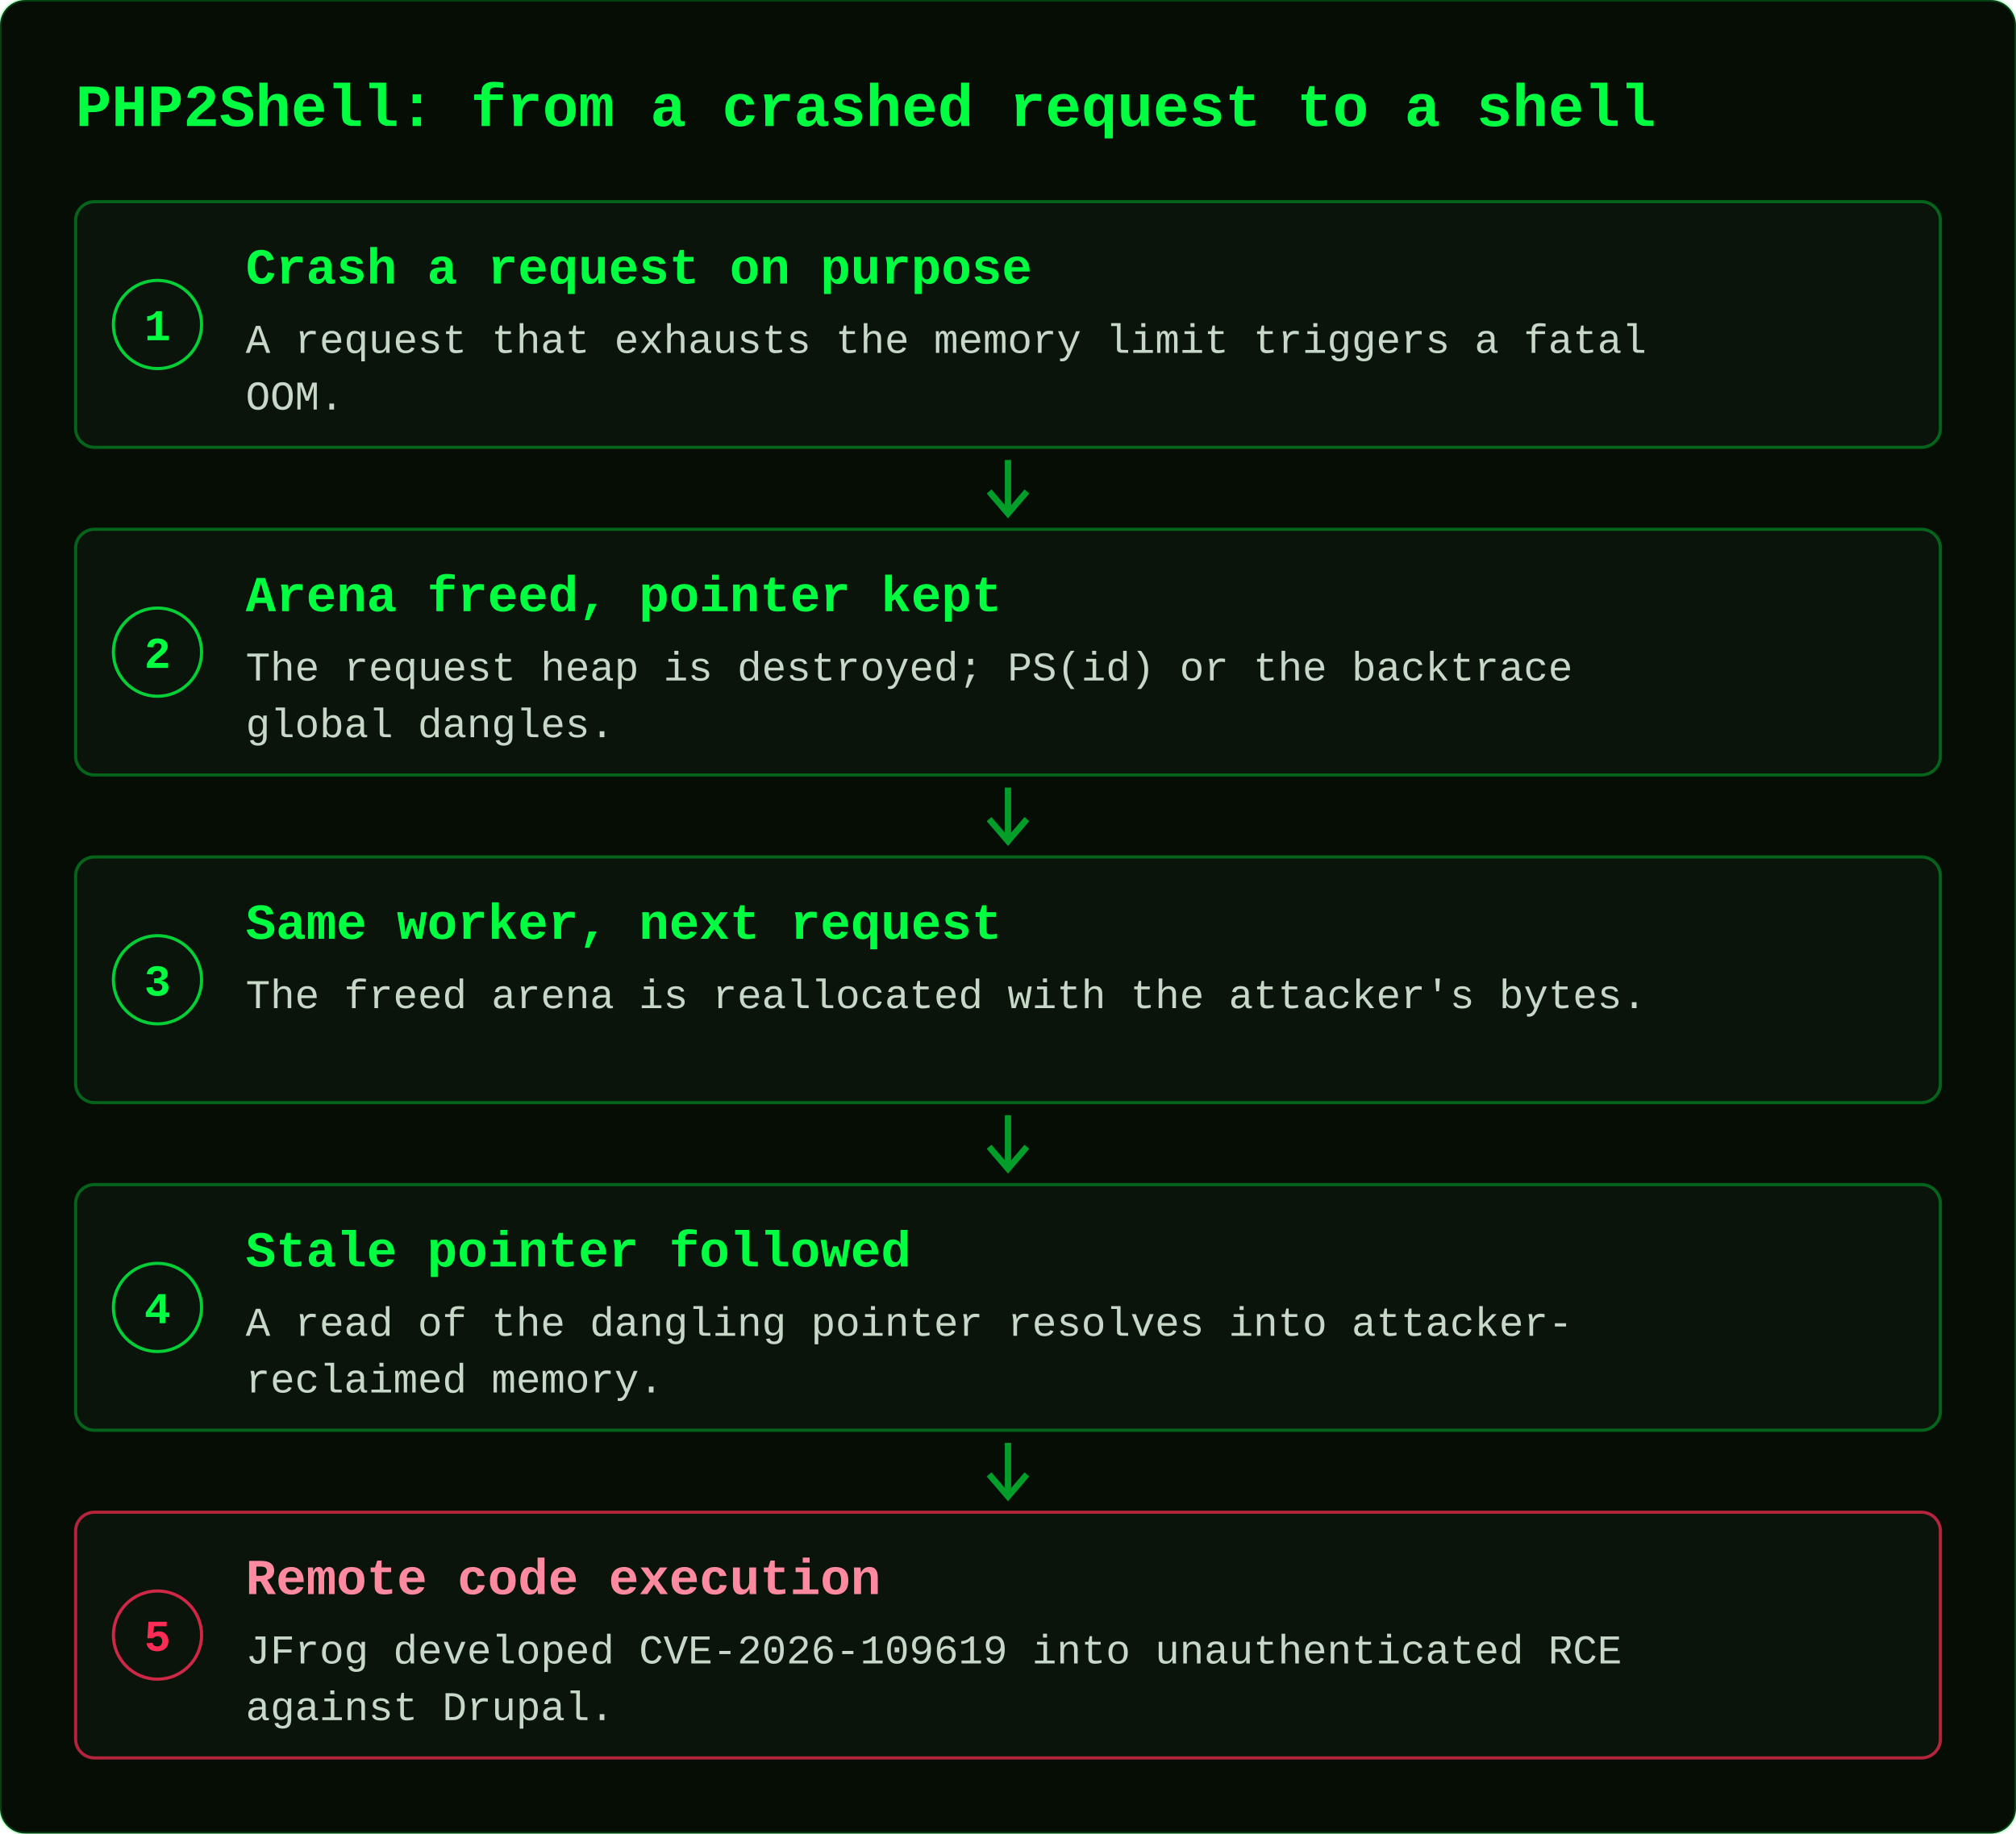
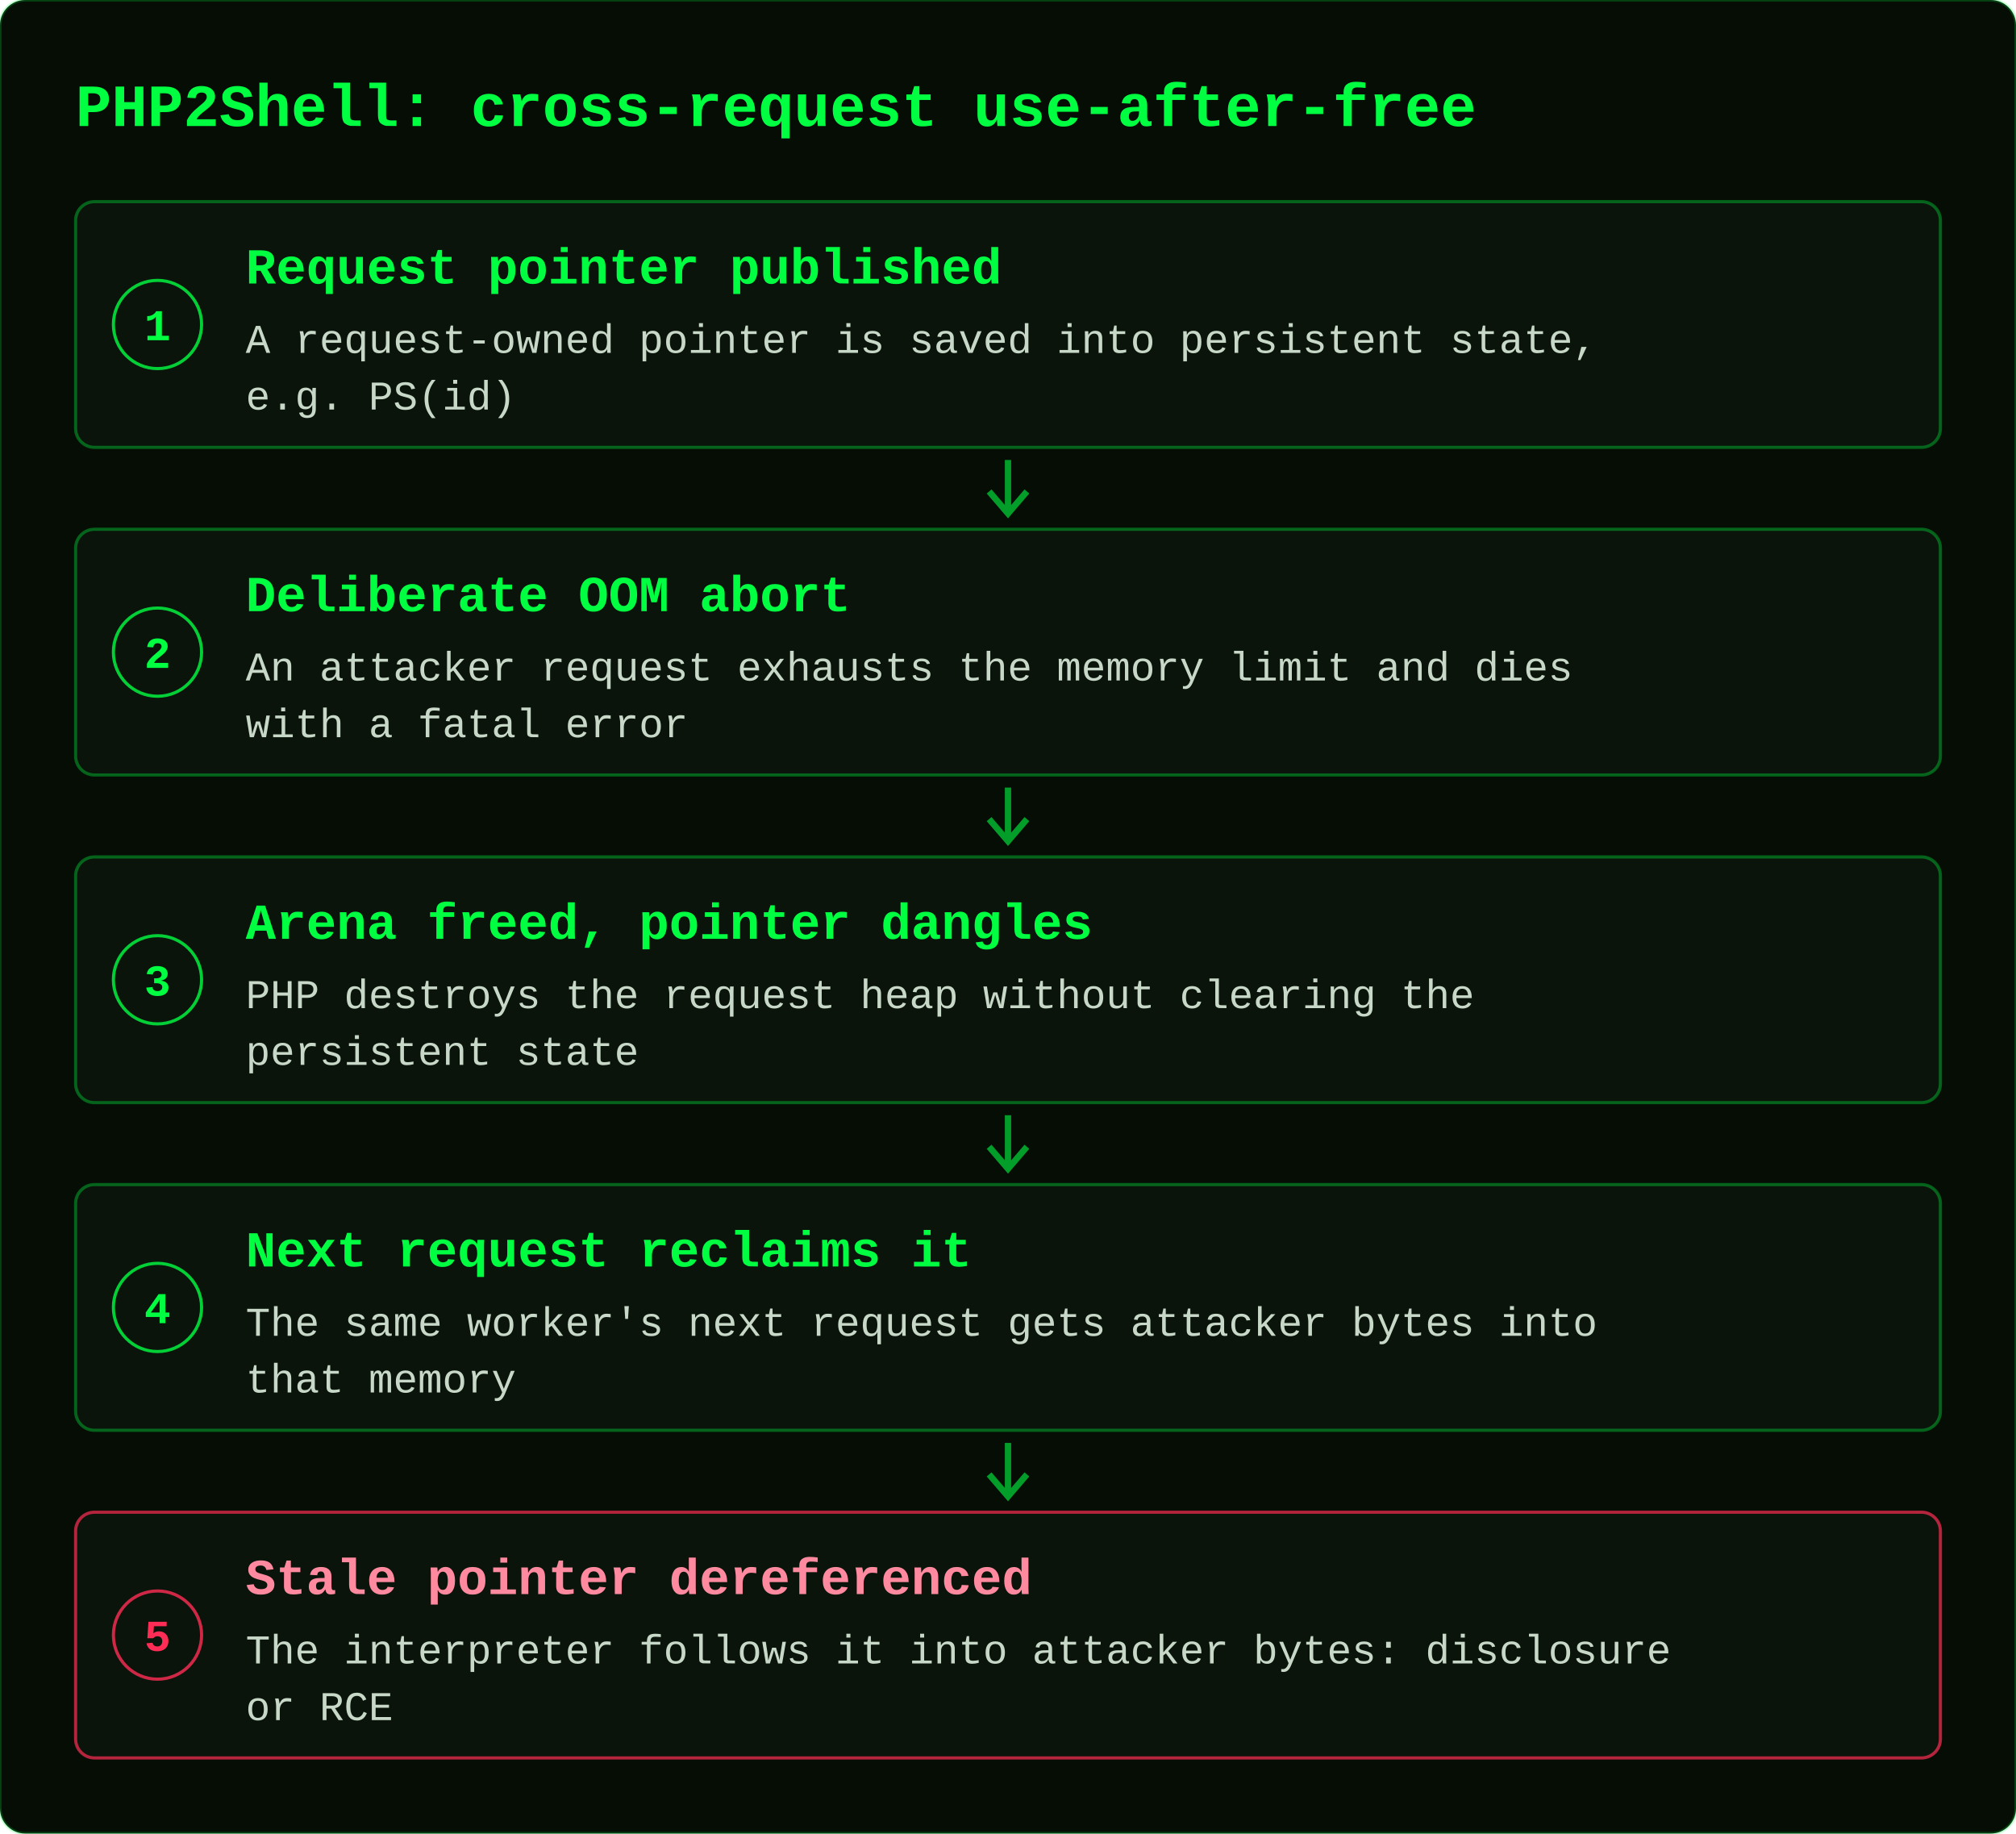
- <svg xmlns="http://www.w3.org/2000/svg" width="640" height="582" viewBox="0 0 640 582" role="img" aria-label="Attack chain for PHP2Shell: a deliberate OOM leaves a dangling pointer that the next request on the same worker follows into attacker memory.">
+ <svg xmlns="http://www.w3.org/2000/svg" width="640" height="582" viewBox="0 0 640 582" role="img" aria-label="Five-step diagram of PHP2Shell: a deliberate OOM leaves a dangling pointer that the next request on the same worker follows into attacker memory.">
  <rect width="640" height="582" rx="8" fill="#050d05" stroke="#00ff41" stroke-opacity="0.22" />
  <g font-family="JetBrains Mono, Fira Code, Courier New, monospace">
-     <text x="24" y="40" fill="#00ff41" font-size="19" font-weight="700">PHP2Shell: from a crashed request to a shell</text>
+     <text x="24" y="40" fill="#00ff41" font-size="19" font-weight="700">PHP2Shell: cross-request use-after-free</text>
    <rect x="24" y="64" width="592" height="78" rx="6" fill="#0a140a" stroke="#00ff41" stroke-opacity="0.35" />
    <circle cx="50" cy="103.0" r="14" fill="none" stroke="#00ff41" stroke-opacity="0.8" />
    <text x="50" y="108.0" fill="#00ff41" font-size="14" font-weight="700" text-anchor="middle">1</text>
-     <text x="78" y="90" fill="#00ff41" font-size="16" font-weight="700">Crash a request on purpose</text>
-     <text x="78" y="112" fill="#c8d8c8" font-size="13">A request that exhausts the memory limit triggers a fatal</text>
-     <text x="78" y="130" fill="#c8d8c8" font-size="13">OOM.</text>
+     <text x="78" y="90" fill="#00ff41" font-size="16" font-weight="700">Request pointer published</text>
+     <text x="78" y="112" fill="#c8d8c8" font-size="13">A request-owned pointer is saved into persistent state,</text>
+     <text x="78" y="130" fill="#c8d8c8" font-size="13">e.g. PS(id)</text>
    <path d="M320.0 146 V162 M314.0 156 L320.0 163 L326.0 156" stroke="#00ff41" stroke-opacity="0.6" stroke-width="2" fill="none" />
    <rect x="24" y="168" width="592" height="78" rx="6" fill="#0a140a" stroke="#00ff41" stroke-opacity="0.35" />
    <circle cx="50" cy="207.0" r="14" fill="none" stroke="#00ff41" stroke-opacity="0.8" />
    <text x="50" y="212.0" fill="#00ff41" font-size="14" font-weight="700" text-anchor="middle">2</text>
-     <text x="78" y="194" fill="#00ff41" font-size="16" font-weight="700">Arena freed, pointer kept</text>
-     <text x="78" y="216" fill="#c8d8c8" font-size="13">The request heap is destroyed; PS(id) or the backtrace</text>
-     <text x="78" y="234" fill="#c8d8c8" font-size="13">global dangles.</text>
+     <text x="78" y="194" fill="#00ff41" font-size="16" font-weight="700">Deliberate OOM abort</text>
+     <text x="78" y="216" fill="#c8d8c8" font-size="13">An attacker request exhausts the memory limit and dies</text>
+     <text x="78" y="234" fill="#c8d8c8" font-size="13">with a fatal error</text>
    <path d="M320.0 250 V266 M314.0 260 L320.0 267 L326.0 260" stroke="#00ff41" stroke-opacity="0.6" stroke-width="2" fill="none" />
    <rect x="24" y="272" width="592" height="78" rx="6" fill="#0a140a" stroke="#00ff41" stroke-opacity="0.35" />
    <circle cx="50" cy="311.0" r="14" fill="none" stroke="#00ff41" stroke-opacity="0.8" />
    <text x="50" y="316.0" fill="#00ff41" font-size="14" font-weight="700" text-anchor="middle">3</text>
-     <text x="78" y="298" fill="#00ff41" font-size="16" font-weight="700">Same worker, next request</text>
-     <text x="78" y="320" fill="#c8d8c8" font-size="13">The freed arena is reallocated with the attacker's bytes.</text>
+     <text x="78" y="298" fill="#00ff41" font-size="16" font-weight="700">Arena freed, pointer dangles</text>
+     <text x="78" y="320" fill="#c8d8c8" font-size="13">PHP destroys the request heap without clearing the</text>
+     <text x="78" y="338" fill="#c8d8c8" font-size="13">persistent state</text>
    <path d="M320.0 354 V370 M314.0 364 L320.0 371 L326.0 364" stroke="#00ff41" stroke-opacity="0.6" stroke-width="2" fill="none" />
    <rect x="24" y="376" width="592" height="78" rx="6" fill="#0a140a" stroke="#00ff41" stroke-opacity="0.35" />
    <circle cx="50" cy="415.0" r="14" fill="none" stroke="#00ff41" stroke-opacity="0.8" />
    <text x="50" y="420.0" fill="#00ff41" font-size="14" font-weight="700" text-anchor="middle">4</text>
-     <text x="78" y="402" fill="#00ff41" font-size="16" font-weight="700">Stale pointer followed</text>
-     <text x="78" y="424" fill="#c8d8c8" font-size="13">A read of the dangling pointer resolves into attacker-</text>
-     <text x="78" y="442" fill="#c8d8c8" font-size="13">reclaimed memory.</text>
+     <text x="78" y="402" fill="#00ff41" font-size="16" font-weight="700">Next request reclaims it</text>
+     <text x="78" y="424" fill="#c8d8c8" font-size="13">The same worker's next request gets attacker bytes into</text>
+     <text x="78" y="442" fill="#c8d8c8" font-size="13">that memory</text>
    <path d="M320.0 458 V474 M314.0 468 L320.0 475 L326.0 468" stroke="#00ff41" stroke-opacity="0.6" stroke-width="2" fill="none" />
    <rect x="24" y="480" width="592" height="78" rx="6" fill="#0a140a" stroke="#ff2d55" stroke-opacity="0.7" />
    <circle cx="50" cy="519.0" r="14" fill="none" stroke="#ff2d55" stroke-opacity="0.8" />
    <text x="50" y="524.0" fill="#ff2d55" font-size="14" font-weight="700" text-anchor="middle">5</text>
-     <text x="78" y="506" fill="#ff8aa0" font-size="16" font-weight="700">Remote code execution</text>
-     <text x="78" y="528" fill="#c8d8c8" font-size="13">JFrog developed CVE-2026-109619 into unauthenticated RCE</text>
-     <text x="78" y="546" fill="#c8d8c8" font-size="13">against Drupal.</text>
+     <text x="78" y="506" fill="#ff8aa0" font-size="16" font-weight="700">Stale pointer dereferenced</text>
+     <text x="78" y="528" fill="#c8d8c8" font-size="13">The interpreter follows it into attacker bytes: disclosure</text>
+     <text x="78" y="546" fill="#c8d8c8" font-size="13">or RCE</text>
  </g>
</svg>
